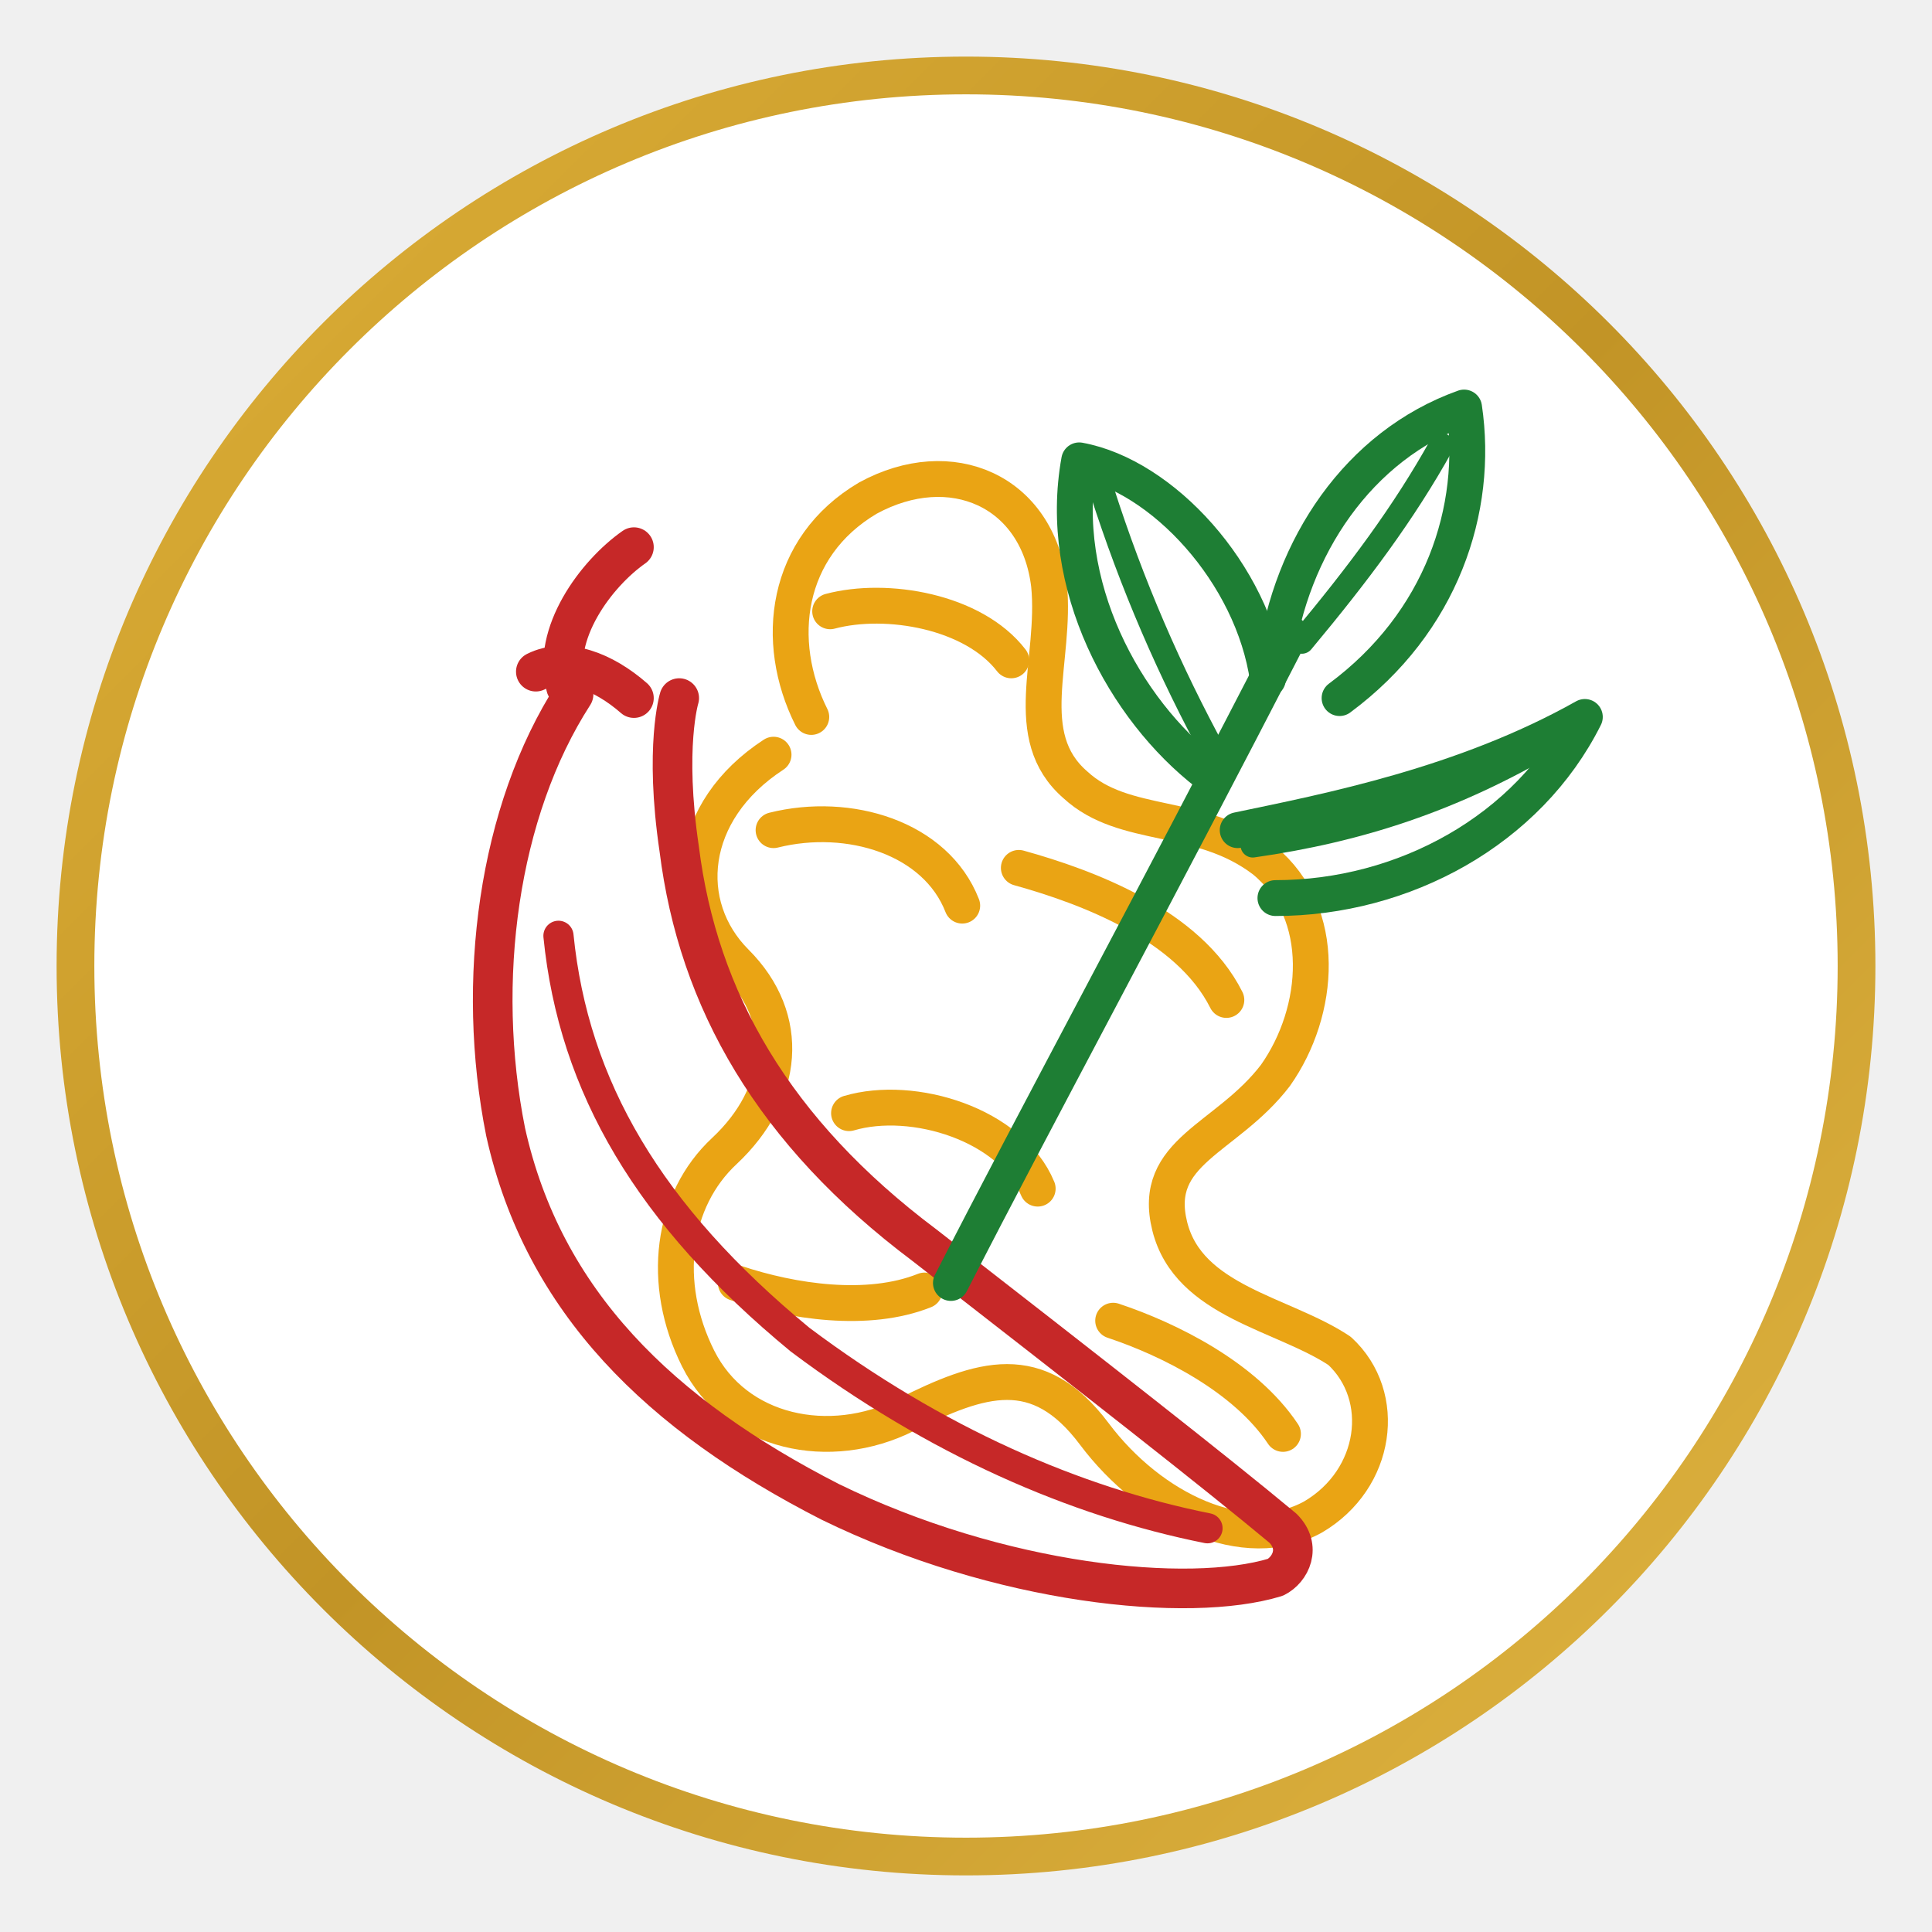
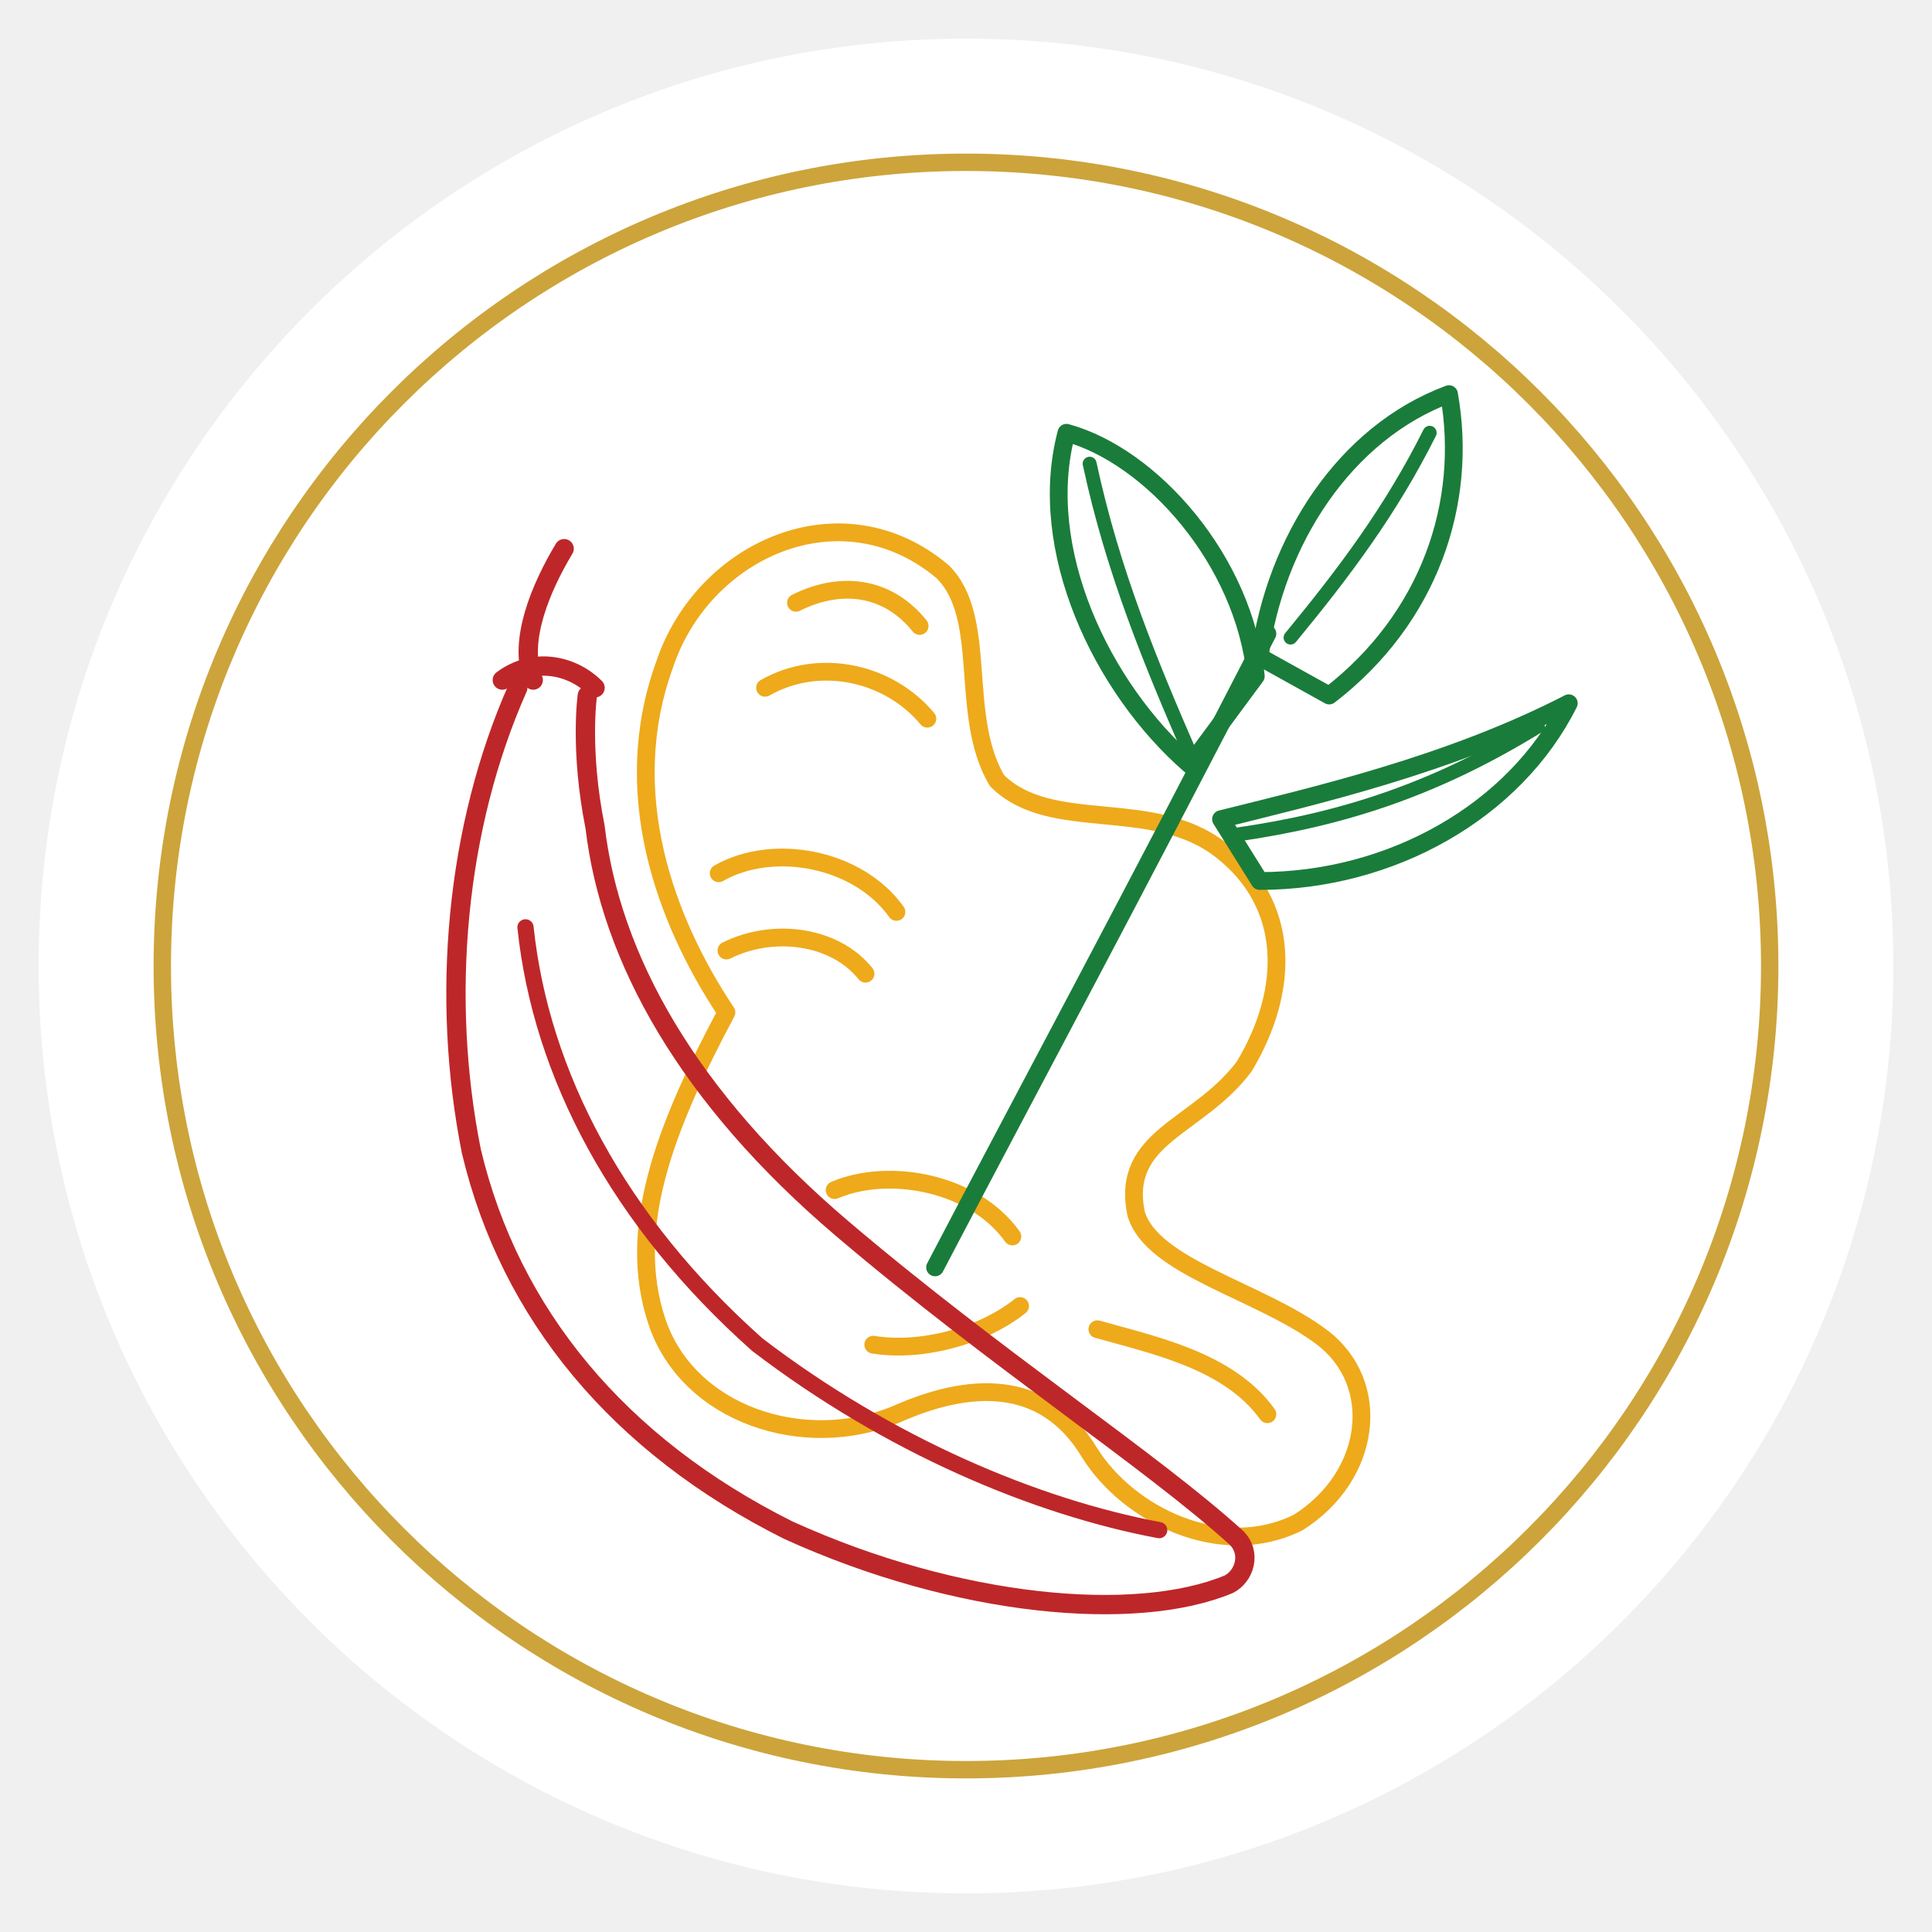
- <svg xmlns="http://www.w3.org/2000/svg" viewBox="0 0 512 512">
-   <defs>
-     <linearGradient id="goldRing" x1="0%" y1="0%" x2="100%" y2="100%">
-       <stop offset="0%" stop-color="#DEB038" />
-       <stop offset="50%" stop-color="#C29426" />
-       <stop offset="100%" stop-color="#E2B744" />
-     </linearGradient>
-   </defs>
-   <circle cx="256" cy="256" r="236" fill="#FFFFFF" stroke="url(#goldRing)" stroke-width="10" />
-   <g stroke="#EAA414" stroke-width="9.5" stroke-linecap="round" stroke-linejoin="round" fill="none">
-     <path d="M 215 190 C 205 170, 208 145, 230 132 C 252 120, 275 130, 278 155 C 280 175, 270 195, 285 208 C 298 220, 318 215, 335 228 C 352 242, 350 268, 338 285 C 325 302, 305 305, 310 325 C 315 345, 340 348, 355 358 C 368 370, 365 392, 348 402 C 330 412, 305 400, 290 380 C 275 360, 260 365, 240 375 C 220 385, 195 380, 185 360 C 175 340, 178 318, 192 305 C 208 290, 210 270, 195 255 C 180 240, 182 215, 205 200" />
-     <path d="M 220 162 C 235 158, 258 162, 268 175" />
-     <path d="M 205 220 C 225 215, 248 222, 255 240" />
-     <path d="M 270 230 C 288 235, 315 245, 325 265" />
-     <path d="M 225 295 C 242 290, 268 298, 275 315" />
-     <path d="M 295 350 C 310 355, 330 365, 340 380" />
-     <path d="M 195 340 C 210 345, 230 348, 245 342" />
+ <svg xmlns="http://www.w3.org/2000/svg" viewBox="0 0 500 500" width="100%" height="100%">
+   <circle cx="250" cy="250" r="240" fill="#FFFFFF" />
+   <circle cx="250" cy="250" r="208" fill="none" stroke="#CCA43B" stroke-width="4.5" />
+   <g stroke="#EEAA1B" stroke-width="4.6" stroke-linecap="round" stroke-linejoin="round" fill="none">
+     <path d="M 188 262               C 172 238, 160 205, 172 172               C 182 142, 218 126, 244 148               C 256 160, 248 185, 258 202               C 272 216, 298 206, 316 220               C 334 234, 334 256, 322 276               C 310 292, 290 294, 294 314               C 298 328, 326 334, 342 346               C 358 358, 355 382, 336 394               C 316 404, 292 392, 282 376               C 270 356, 250 358, 232 366               C 208 376, 178 366, 170 342               C 162 318, 172 292, 188 262 Z" />
+     <path d="M 198 178 C 212 170, 230 174, 240 186" />
+     <path d="M 206 156 C 218 150, 230 152, 238 162" />
+     <path d="M 186 226 C 200 218, 222 222, 232 236" />
+     <path d="M 188 246 C 200 240, 216 242, 224 252" />
+     <path d="M 216 308 C 230 302, 252 306, 262 320" />
+     <path d="M 284 344 C 298 348, 318 352, 328 366" />
+     <path d="M 226 348 C 238 350, 254 346, 264 338" />
  </g>
-   <g stroke="#C62828" stroke-width="10.5" stroke-linecap="round" stroke-linejoin="round" fill="none">
-     <path d="M 168 145 C 158 152, 146 168, 150 182" />
-     <path d="M 142 178 C 150 174, 160 178, 168 185" />
-     <path d="M 152 184 C 132 215, 126 260, 134 300 C 144 345, 175 375, 220 398 C 265 420, 315 425, 338 418 C 342 416, 345 410, 340 405 C 322 390, 290 365, 245 330 C 205 300, 185 265, 180 225 C 176 198, 180 185, 180 185" />
-     <path d="M 148 248 C 152 288, 172 322, 212 355 C 248 382, 285 398, 320 405" stroke-width="8" />
+   <g stroke="#BE2729" stroke-width="5" stroke-linecap="round" stroke-linejoin="round" fill="none">
+     <path d="M 146 142 C 140 152, 134 166, 138 176" />
+     <path d="M 130 176 C 138 170, 148 172, 154 178" />
+     <path d="M 134 178               C 118 214, 114 258, 122 298               C 132 340, 160 374, 204 396               C 248 416, 294 420, 318 410               C 322 408, 324 402, 320 398               C 298 378, 258 352, 218 318               C 178 284, 158 248, 154 214               C 150 194, 152 180, 152 180" />
+     <path d="M 136 240 C 140 278, 160 316, 196 348 C 230 374, 268 390, 300 396" stroke-width="4.2" />
  </g>
-   <g stroke="#1E7E34" stroke-width="9.5" stroke-linecap="round" stroke-linejoin="round" fill="none">
-     <path d="M 252 340 C 275 295, 305 240, 342 168" />
-     <path d="M 320 205 C 298 188, 280 155, 286 122 C 308 126, 332 152, 336 180" />
-     <path d="M 322 200 C 310 178, 300 155, 292 130" stroke-width="6.5" />
-     <path d="M 338 175 C 342 145, 360 118, 388 108 C 392 135, 382 165, 355 185" />
-     <path d="M 345 170 C 360 152, 372 136, 382 118" stroke-width="6.5" />
-     <path d="M 328 220 C 352 215, 388 208, 420 190 C 405 220, 372 238, 338 238" />
-     <path d="M 332 224 C 360 220, 385 212, 412 196" stroke-width="6.5" />
+   <g stroke="#1A7C3A" stroke-width="4.6" stroke-linecap="round" stroke-linejoin="round" fill="none">
+     <path d="M 242 328 C 265 284, 292 234, 328 164" />
+     <path d="M 308 198 C 285 178, 268 142, 276 112 C 298 118, 322 145, 325 175 Z" />
+     <path d="M 308 195 C 298 172, 288 148, 282 120" stroke-width="3.6" />
+     <path d="M 326 170 C 330 140, 348 112, 375 102 C 380 130, 370 160, 344 180 Z" />
+     <path d="M 334 165 C 348 148, 360 132, 370 112" stroke-width="3.6" />
+     <path d="M 316 212 C 340 206, 375 198, 406 182 C 392 210, 360 228, 326 228 Z" />
+     <path d="M 320 216 C 348 212, 372 204, 398 188" stroke-width="3.6" />
  </g>
</svg>
